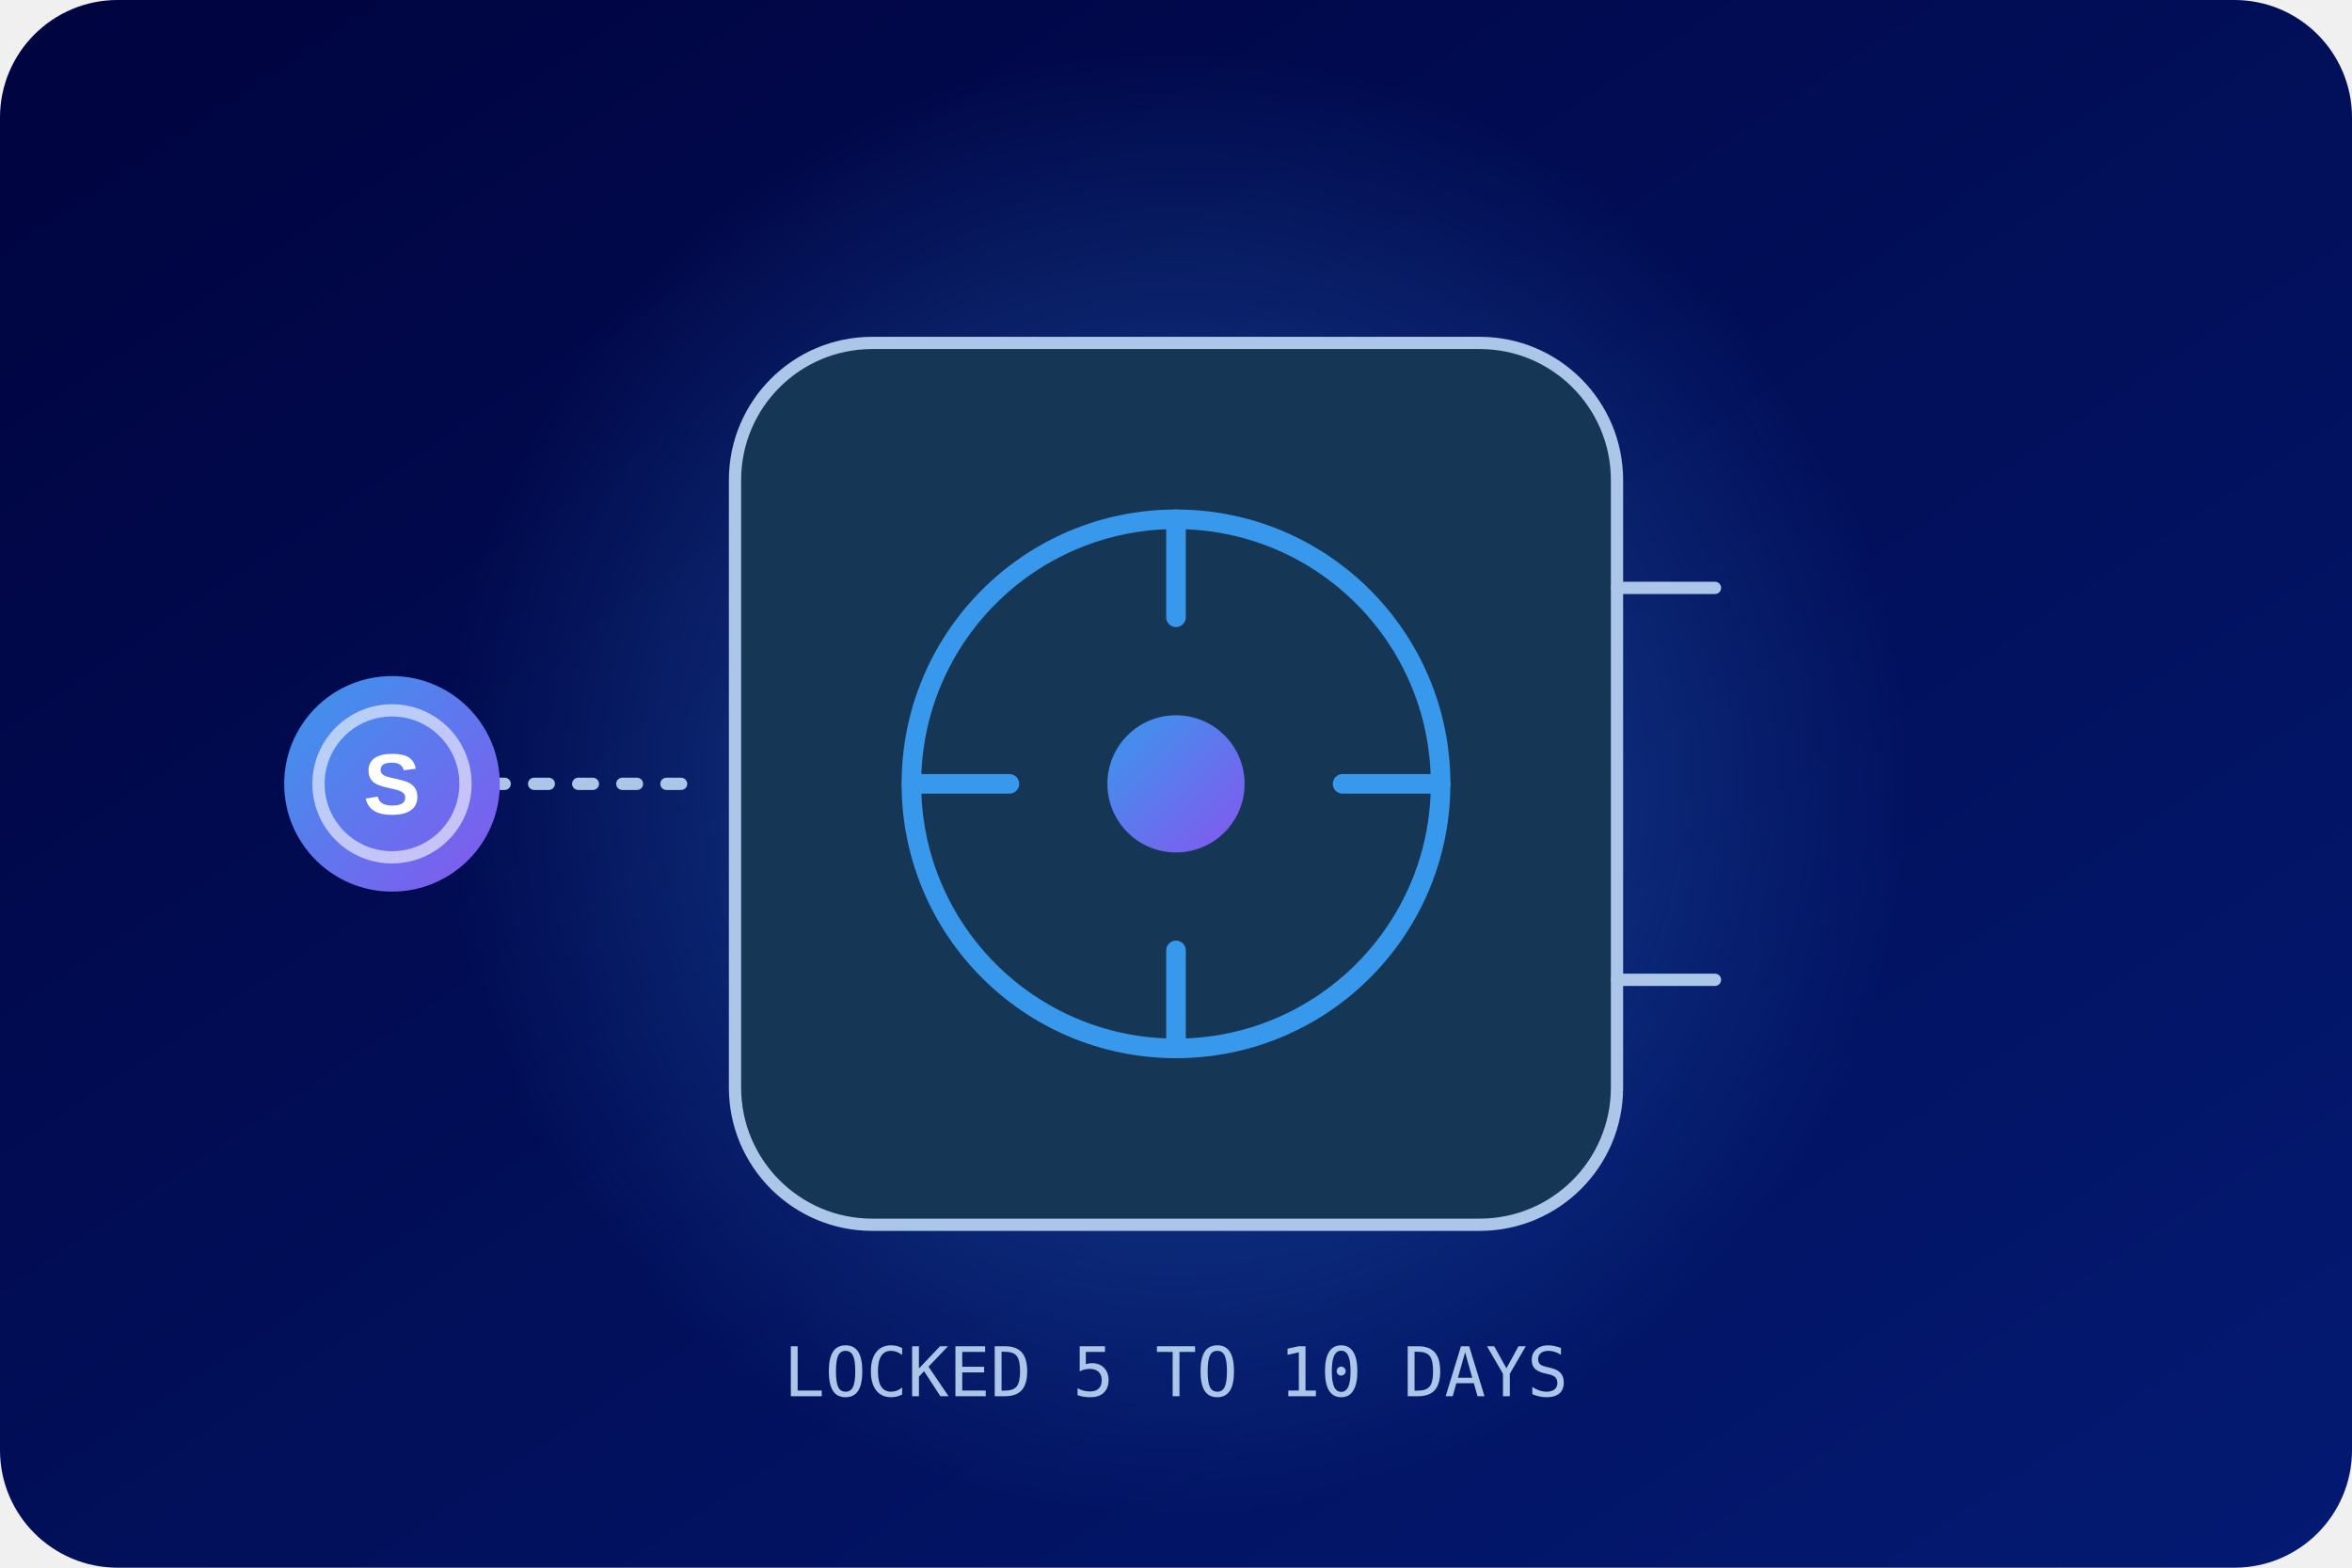
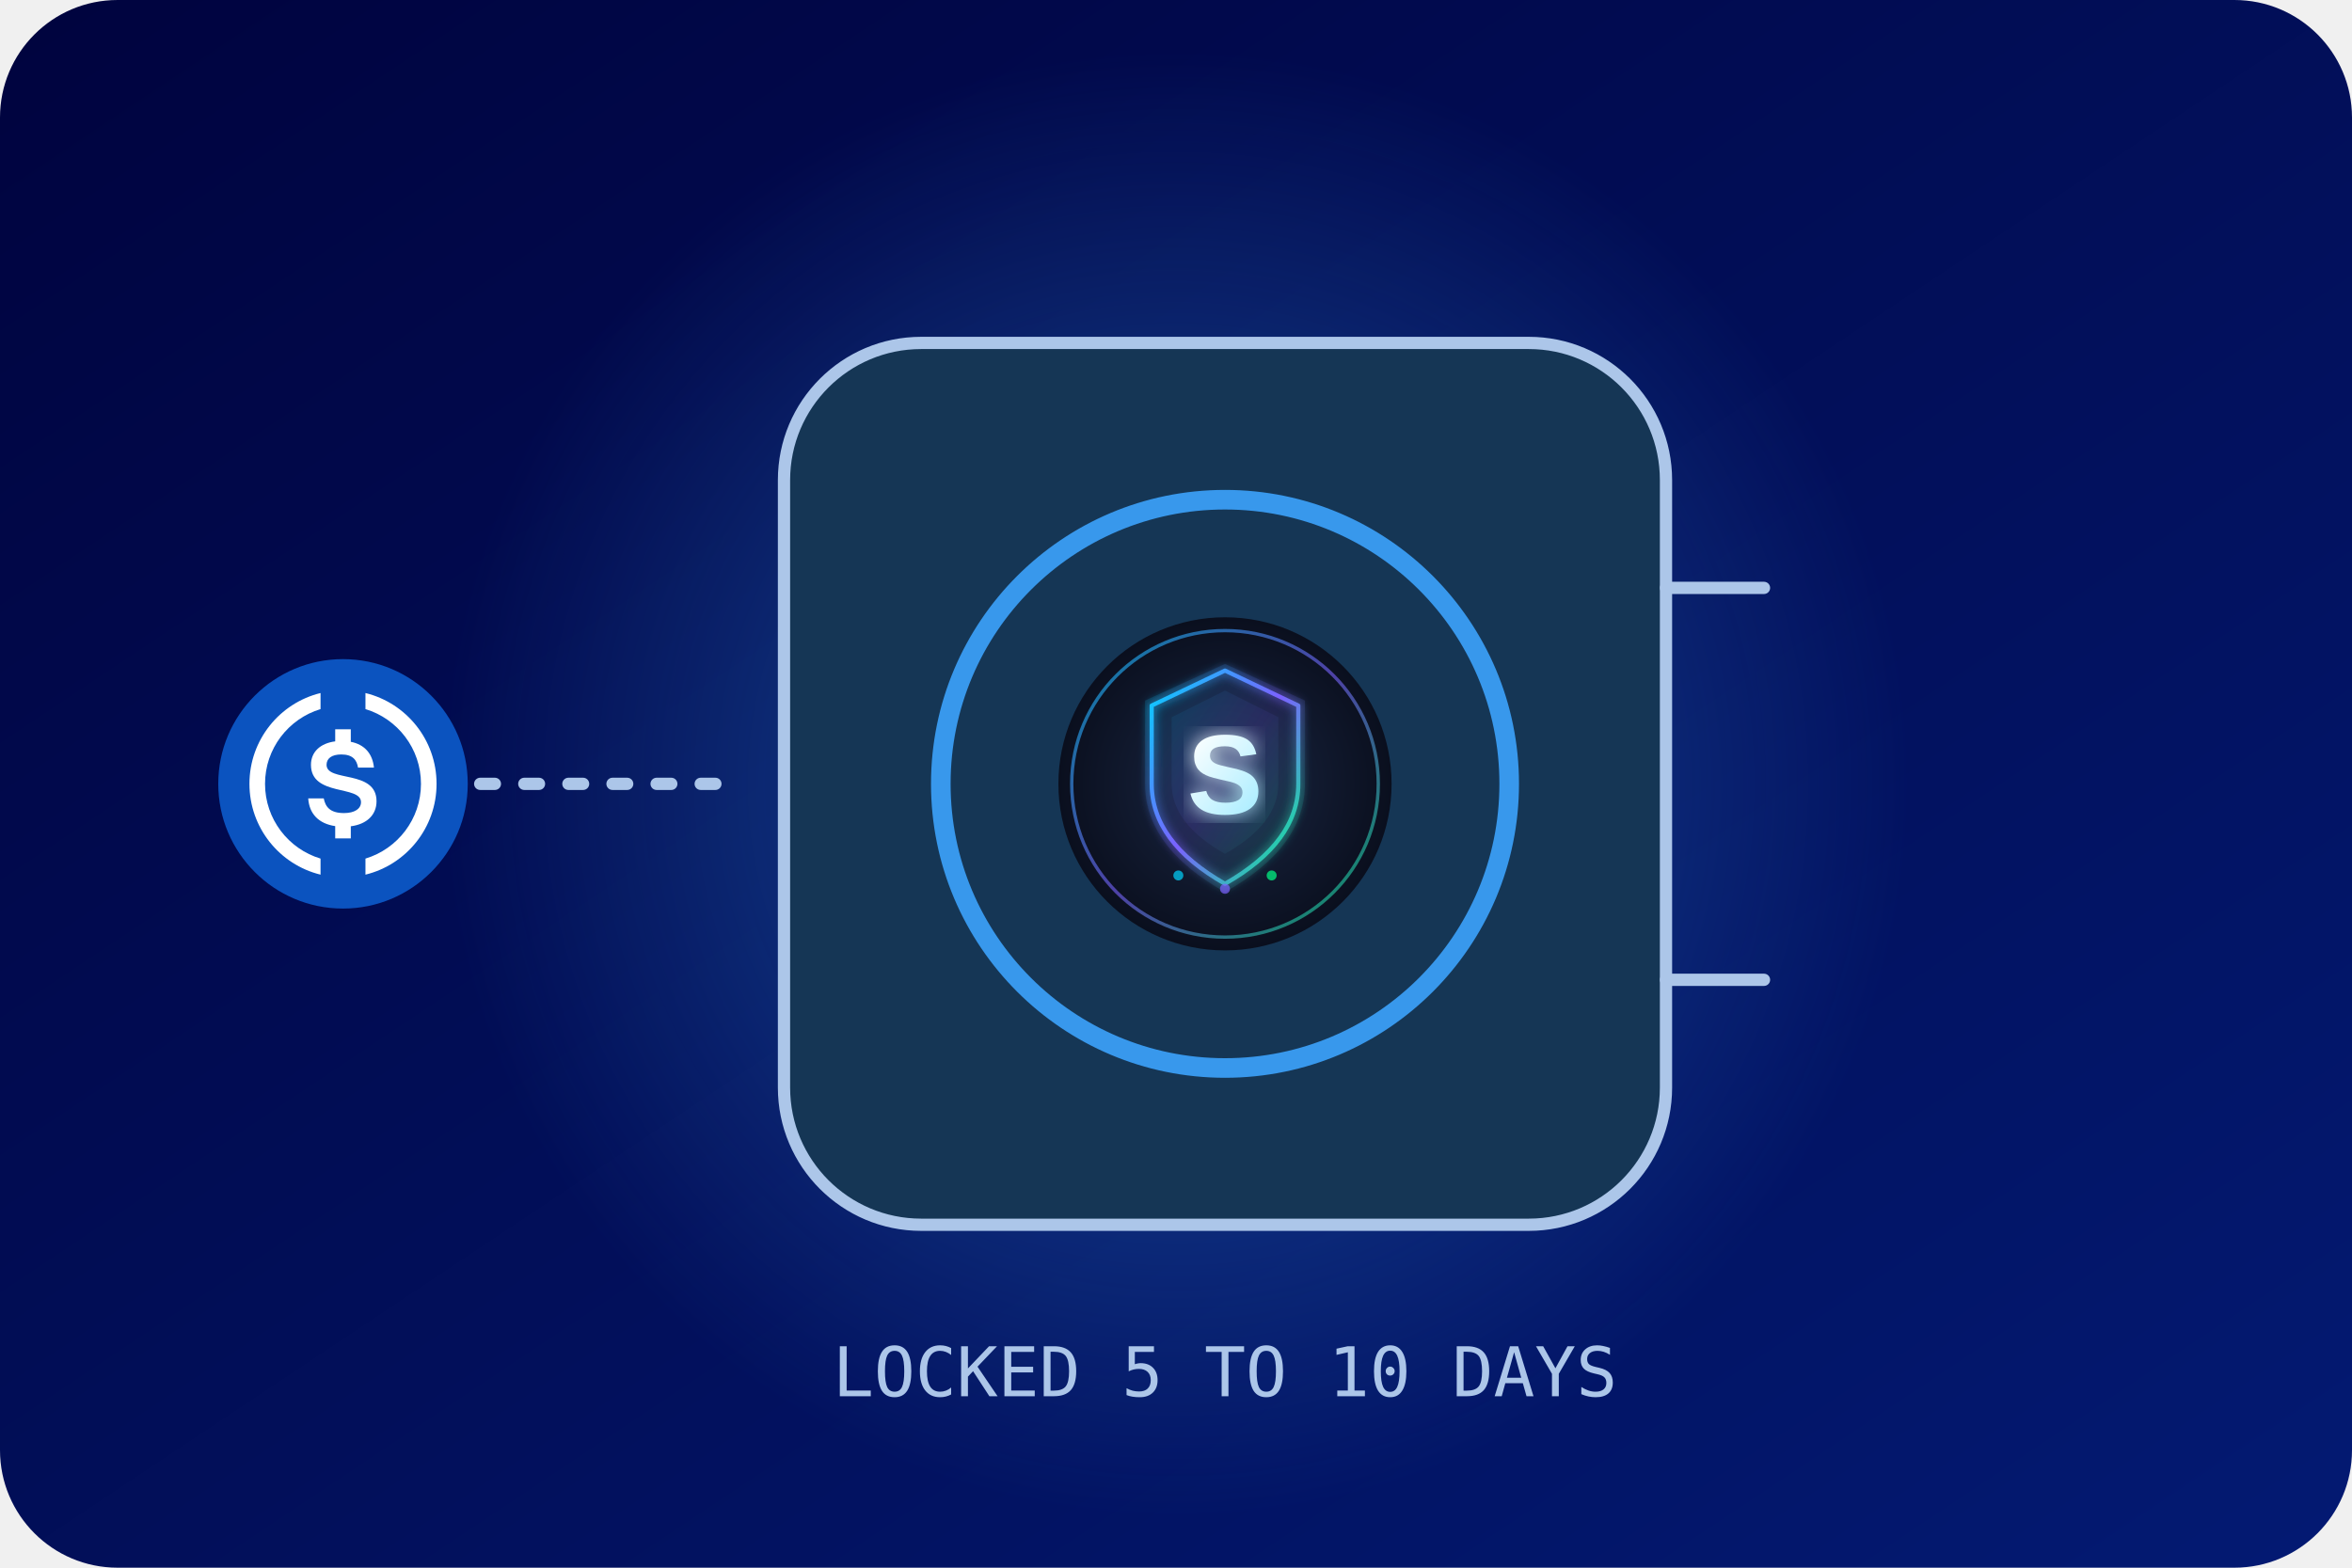
<svg xmlns="http://www.w3.org/2000/svg" width="480" height="320" viewBox="0 0 480 320">
  <defs>
    <linearGradient id="bg" x1="0" y1="0" x2="1" y2="1">
      <stop offset="0" stop-color="#00033E" />
      <stop offset="1" stop-color="#031A73" />
    </linearGradient>
    <linearGradient id="g" x1="0" y1="0" x2="1" y2="1">
      <stop offset="0" stop-color="#3898EC" />
      <stop offset="1" stop-color="#8656EF" />
    </linearGradient>
    <radialGradient id="glow">
      <stop offset="0" stop-color="#3898EC" stop-opacity=".45" />
      <stop offset="1" stop-color="#3898EC" stop-opacity="0" />
    </radialGradient>
  </defs>
  <rect width="480" height="320" rx="24" fill="url(#bg)" />
  <circle cx="240" cy="160" r="150" fill="url(#glow)" />
  <g fill="none" stroke="#ACC6E9" stroke-width="2.5" stroke-linecap="round" stroke-linejoin="round">
-     <rect x="150" y="70" width="180" height="180" rx="28" fill="#153655" />
-     <circle cx="240" cy="160" r="54" stroke="#3898EC" stroke-width="4" />
-     <circle cx="240" cy="160" r="14" fill="url(#g)" stroke="none" />
-     <path d="M240 106v20M240 194v20M186 160h20M274 160h20" stroke="#3898EC" stroke-width="4" />
-     <path d="M330 120h20M330 200h20" />
-     <path d="M100 160h40" stroke-dasharray="3 6" />
-     <circle cx="80" cy="160" r="22" fill="url(#g)" stroke="none" />
-     <circle cx="80" cy="160" r="15" stroke="#FFFFFF" stroke-opacity=".6" />
-     <text x="80" y="166.16" font-family="DM Sans,Arial" font-weight="700" font-size="17.6" fill="#FFFFFF" stroke="none" text-anchor="middle">S</text>
-     <text x="240" y="285" font-family="Space Mono,monospace" font-size="14" fill="#ACC6E9" stroke="none" text-anchor="middle">LOCKED 5 TO 10 DAYS</text>
+     <rect x="160" y="70" width="180" height="180" rx="28" fill="#153655" />
+     <circle cx="250" cy="160" r="58" stroke="#3898EC" stroke-width="4" />
+     <svg x="216" y="126" width="68" height="68" viewBox="0 0 200 200" preserveAspectRatio="xMidYMid meet" stroke="none" stroke-width="0">
+       <defs>
+         <radialGradient id="savior_bg" cx="50%" cy="50%" r="50%">
+           <stop offset="0%" stop-color="#1a2744" />
+           <stop offset="100%" stop-color="#0a0f1e" />
+         </radialGradient>
+         <linearGradient id="savior_shieldGrad" x1="0%" y1="0%" x2="100%" y2="100%">
+           <stop offset="0%" stop-color="#00d4ff" />
+           <stop offset="50%" stop-color="#7b61ff" />
+           <stop offset="100%" stop-color="#00ff87" />
+         </linearGradient>
+         <linearGradient id="savior_sGrad" x1="0%" y1="0%" x2="100%" y2="100%">
+           <stop offset="0%" stop-color="#ffffff" />
+           <stop offset="100%" stop-color="#a8edff" />
+         </linearGradient>
+         <filter id="savior_glow">
+           <feGaussianBlur stdDeviation="3" result="blur" />
+           <feMerge>
+             <feMergeNode in="blur" />
+             <feMergeNode in="SourceGraphic" />
+           </feMerge>
+         </filter>
+         <filter id="savior_softglow">
+           <feGaussianBlur stdDeviation="6" result="blur" />
+           <feMerge>
+             <feMergeNode in="blur" />
+             <feMergeNode in="SourceGraphic" />
+           </feMerge>
+         </filter>
+       </defs>
+       <circle cx="100" cy="100" r="100" fill="url(#savior_bg)" />
+       <circle cx="100" cy="100" r="92" fill="none" stroke="url(#savior_shieldGrad)" stroke-width="2" opacity="0.6" />
+       <path d="M100 28 L148 50 L148 100 Q148 138 100 165 Q52 138 52 100 L52 50 Z" fill="url(#savior_shieldGrad)" opacity="0.15" />
+       <path d="M100 32 L144 53 L144 100 Q144 135 100 160 Q56 135 56 100 L56 53 Z" fill="none" stroke="url(#savior_shieldGrad)" stroke-width="2.5" filter="url(#savior_glow)" />
+       <path d="M100 44 L132 60 L132 100 Q132 124 100 142 Q68 124 68 100 L68 60 Z" fill="url(#savior_shieldGrad)" opacity="0.08" />
+       <text x="100" y="118" font-family="'Arial Black', Arial, sans-serif" font-size="68" font-weight="900" text-anchor="middle" fill="url(#savior_sGrad)" filter="url(#savior_softglow)" letter-spacing="-2">S</text>
+       <circle cx="72" cy="155" r="3" fill="#00d4ff" opacity="0.7" />
+       <circle cx="100" cy="163" r="3" fill="#7b61ff" opacity="0.7" />
+       <circle cx="128" cy="155" r="3" fill="#00ff87" opacity="0.7" />
+     </svg>
+     <path d="M340 120h20M340 200h20" />
+     <path d="M98 160h50" stroke-dasharray="3 6" />
+     <svg x="44" y="134" width="52" height="52" viewBox="0 0 96 96" preserveAspectRatio="xMidYMid meet" stroke="none" stroke-width="0">
+       <path d="M48 95C73.957 95 95 73.957 95 48C95 22.043 73.957 1 48 1C22.043 1 1 22.043 1 48C1 73.957 22.043 95 48 95Z" fill="#0B53BF" />
+       <path d="M56.461 13.778V19.829C68.534 23.472 77.376 34.693 77.376 48C77.376 61.307 68.534 72.528 56.461 76.17V82.222C71.853 78.462 83.251 64.567 83.251 48C83.251 31.432 71.853 17.538 56.461 13.778Z" fill="white" />
+       <path d="M18.625 48C18.625 34.693 27.467 23.472 39.54 19.829V13.778C24.148 17.538 12.75 31.432 12.75 48C12.75 64.567 24.148 78.462 39.54 82.222V76.17C27.467 72.557 18.625 61.307 18.625 48Z" fill="white" />
+       <path d="M60.632 54.551C60.632 42.536 41.803 47.471 41.803 40.833C41.803 38.453 43.712 36.926 47.354 36.926C51.702 36.926 53.2 39.041 53.67 41.89H59.663C59.128 36.543 56.059 33.166 50.938 32.16V27.438H45.063V31.992C39.453 32.706 35.928 35.973 35.928 40.833C35.928 52.906 54.786 48.382 54.786 54.903C54.786 57.371 52.407 59.016 48.383 59.016C43.124 59.016 41.391 56.695 40.745 53.493H34.899C35.278 59.35 38.89 63.016 45.063 63.931V68.562H50.938V63.992C56.963 63.214 60.632 59.709 60.632 54.551Z" fill="white" />
+     </svg>
+     <text x="250" y="285" font-family="Space Mono,monospace" font-size="14" fill="#ACC6E9" stroke="none" text-anchor="middle">LOCKED 5 TO 10 DAYS</text>
  </g>
</svg>
